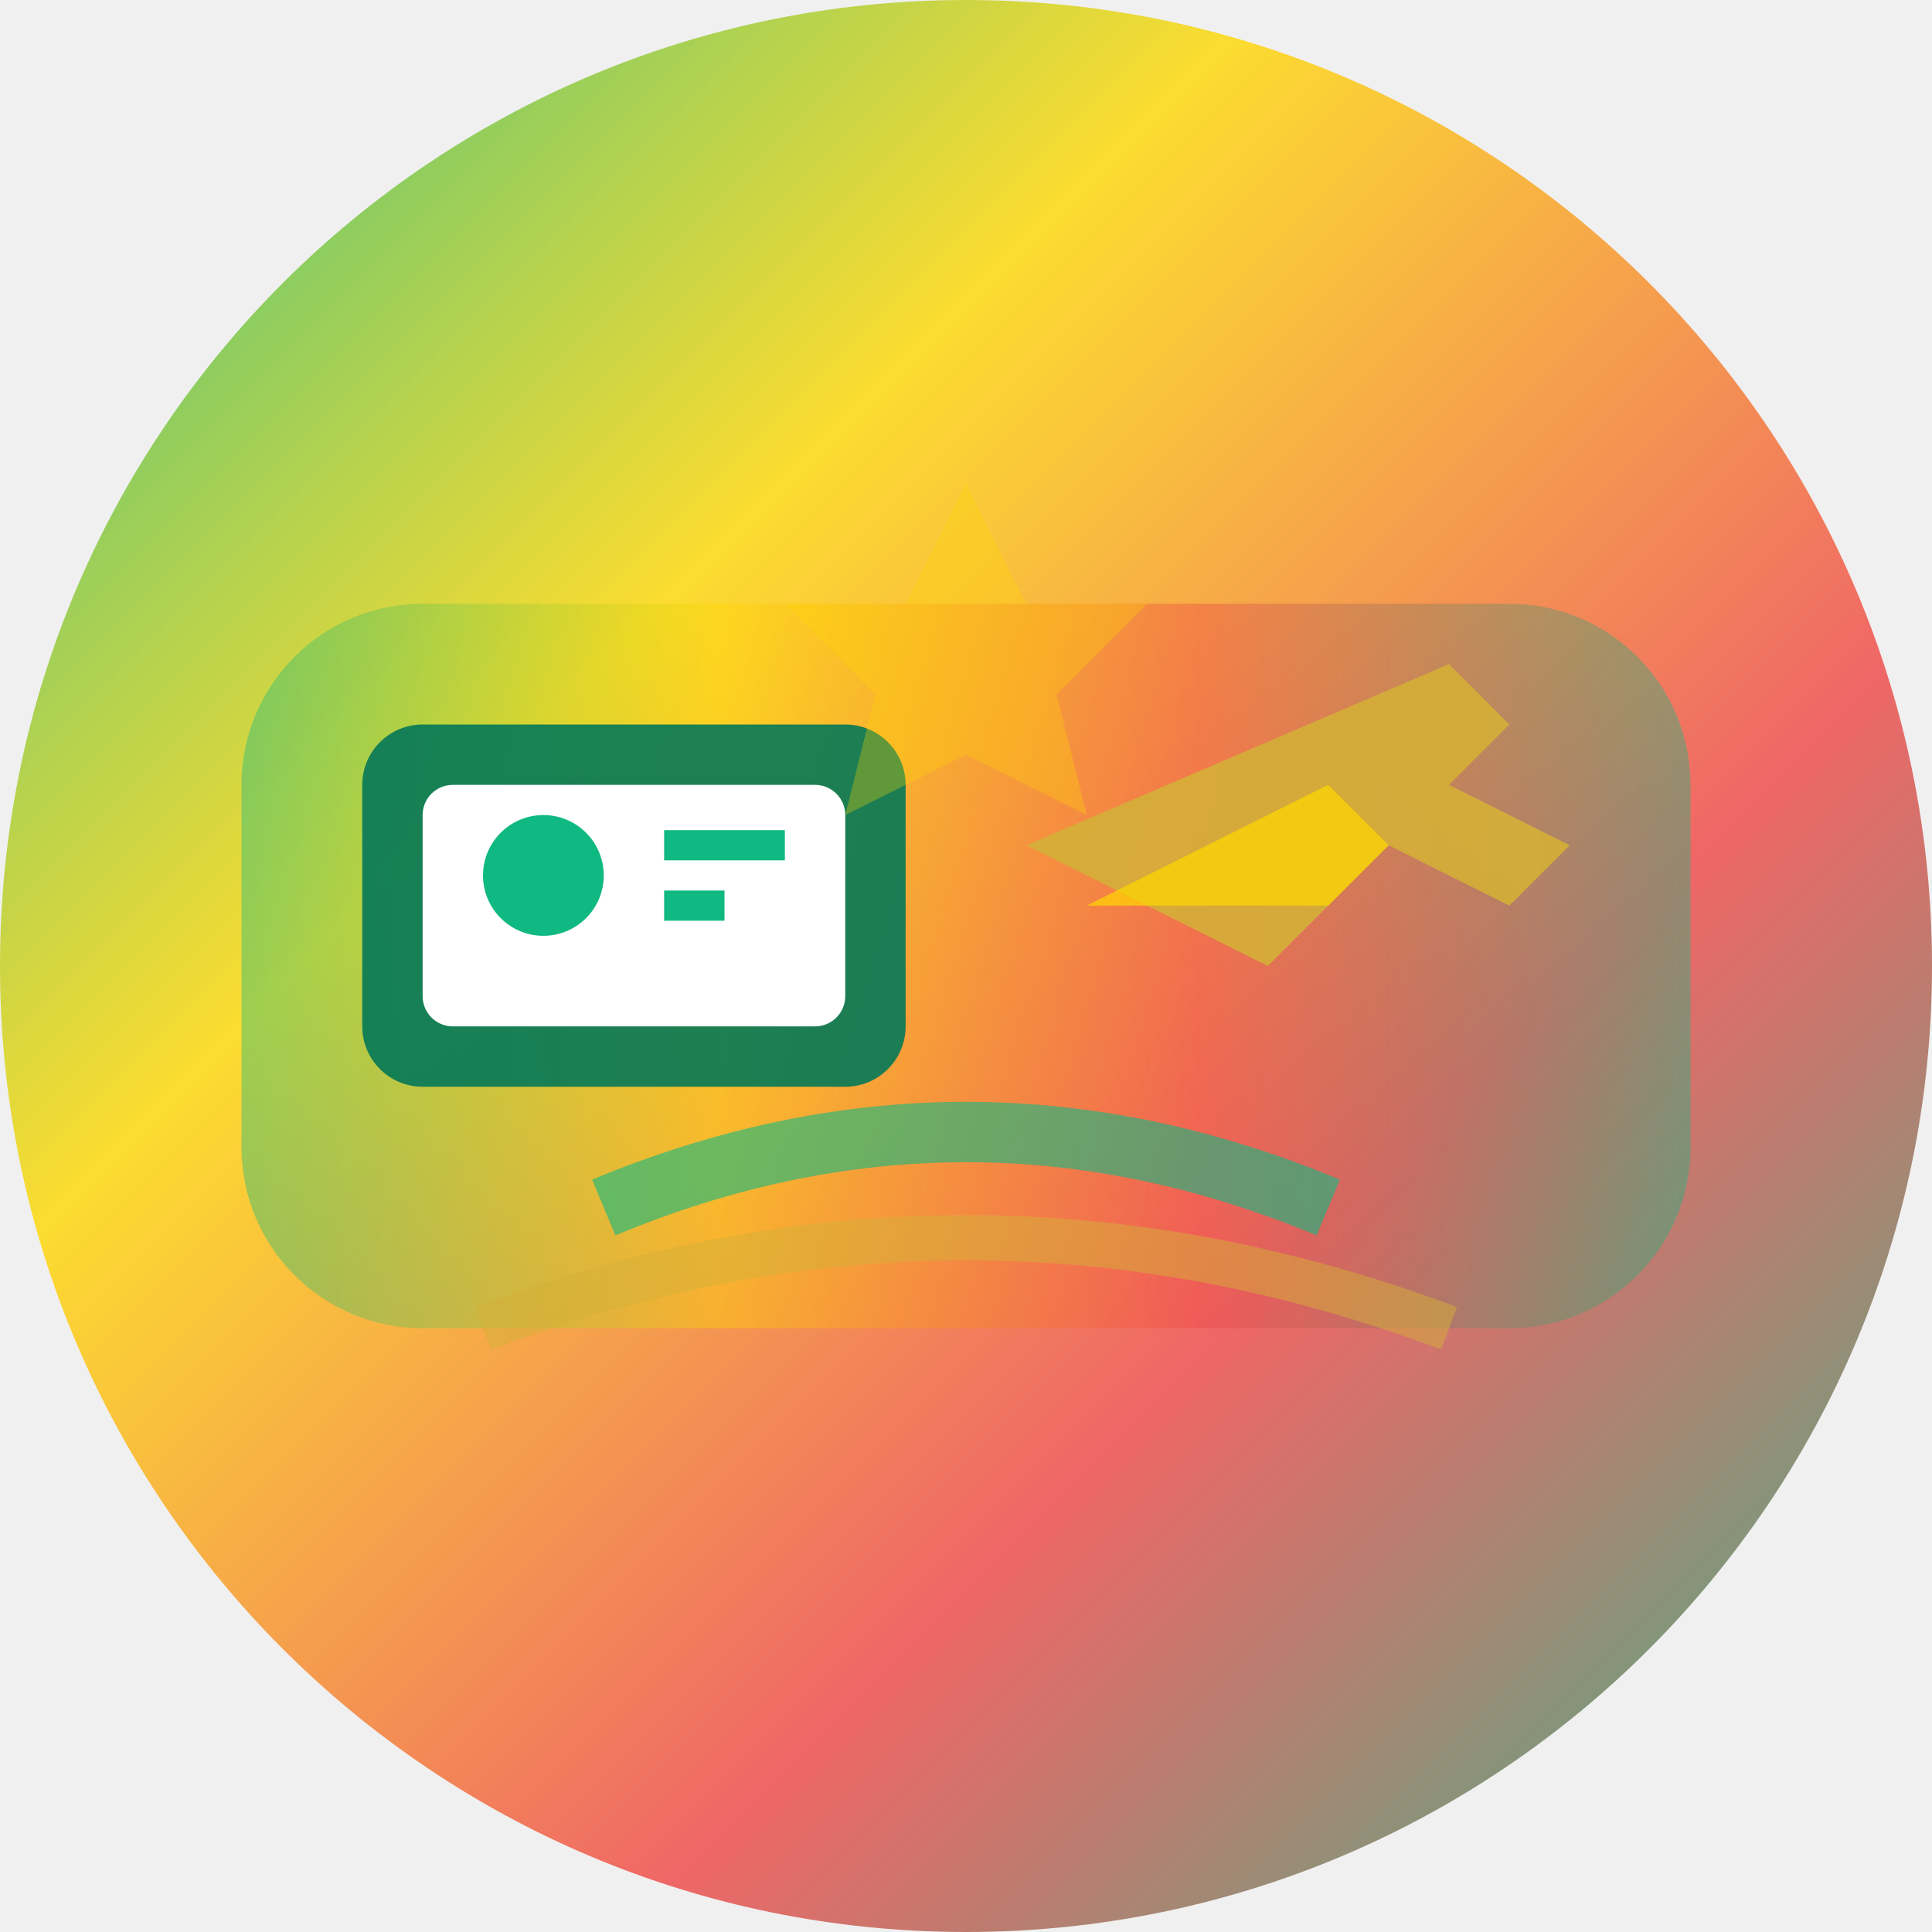
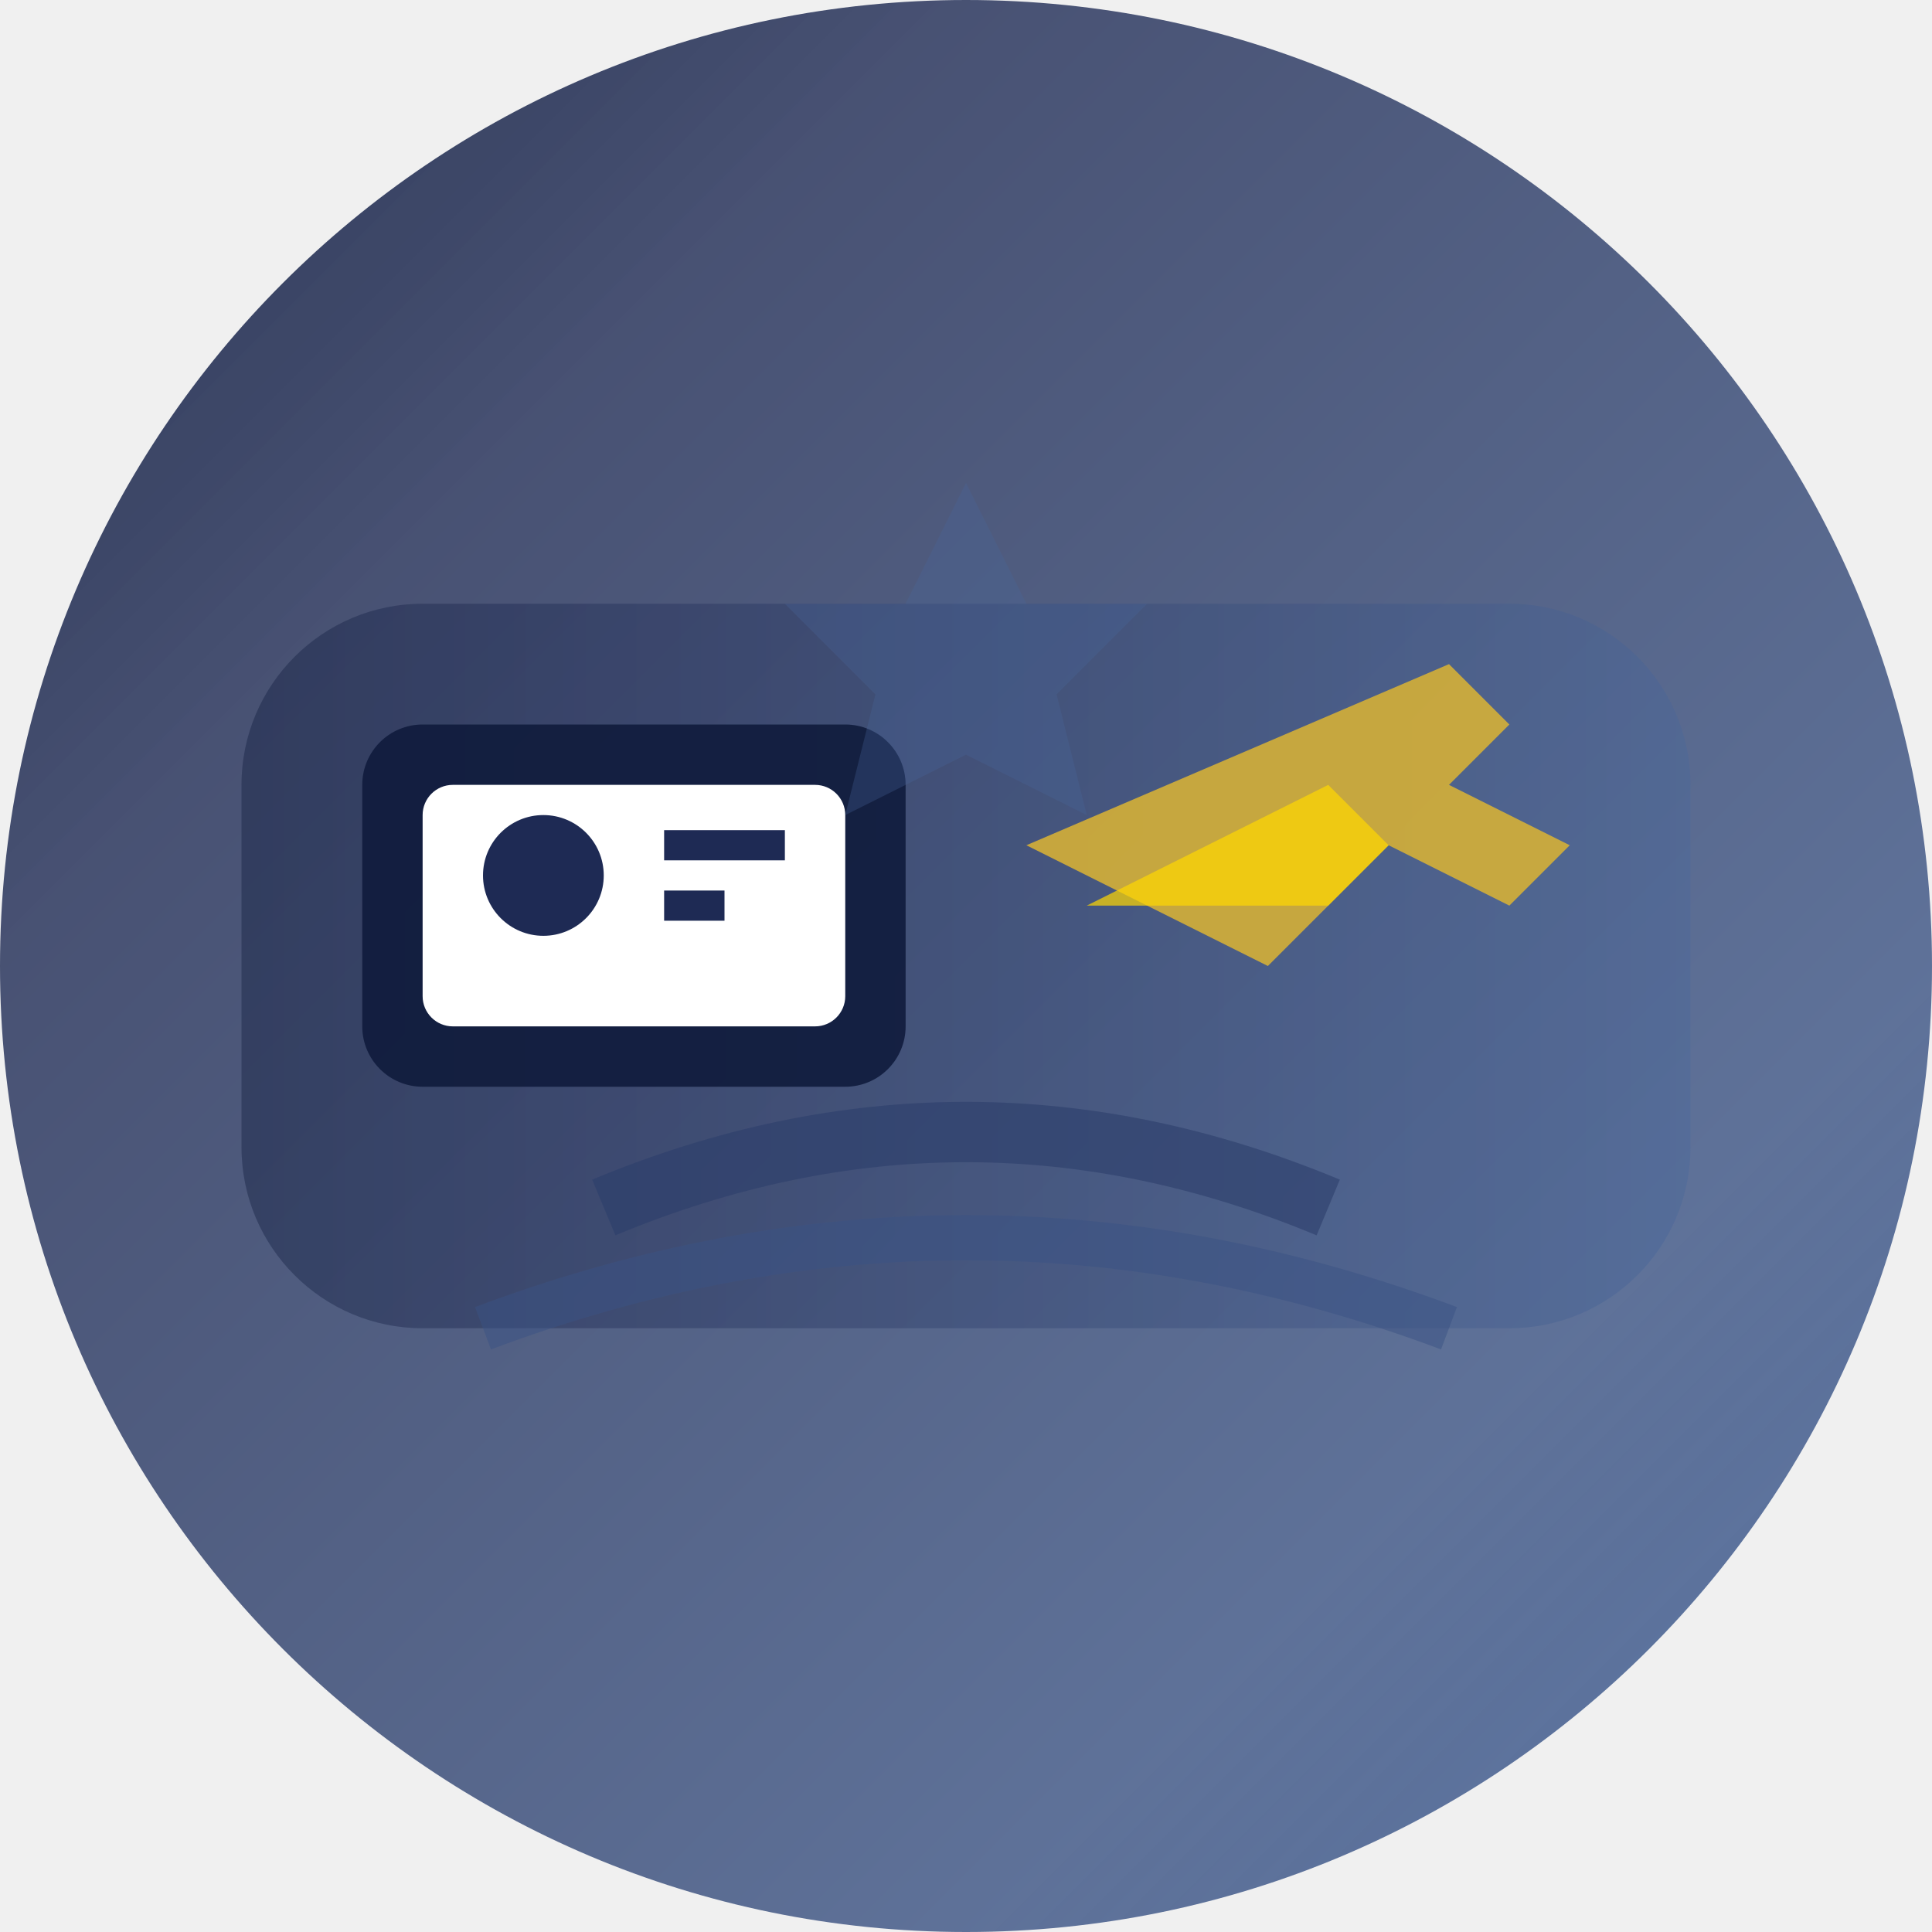
<svg xmlns="http://www.w3.org/2000/svg" width="64" height="64" viewBox="0 0 64 64" fill="none">
-   <circle cx="32" cy="32" r="32" fill="url(#ethioGradient)" />
-   <rect x="8" y="20" width="48" height="24" rx="6" fill="url(#flagGradient)" />
-   <rect x="12" y="24" width="18" height="12" rx="2" fill="#047857" opacity="0.9" />
+   <circle cx="32" cy="32" r="32" fill="url(#ethioGradientFavicon)" />
+   <rect x="8" y="20" width="48" height="24" rx="6" fill="url(#flagGradientFavicon)" />
+   <rect x="12" y="24" width="18" height="12" rx="2" fill="#0F1B3C" opacity="0.9" />
  <rect x="14" y="26" width="14" height="8" rx="1" fill="white" />
-   <circle cx="18" cy="29" r="2" fill="#10b981" />
-   <line x1="22" y1="28" x2="26" y2="28" stroke="#10b981" stroke-width="1" />
-   <line x1="22" y1="30" x2="24" y2="30" stroke="#10b981" stroke-width="1" />
-   <path d="M34 28 L48 22 L50 24 L48 26 L52 28 L50 30 L46 28 L42 32 L34 28 Z" fill="#D4AF37" opacity="0.9" />
+   <circle cx="18" cy="29" r="2" fill="#1E2A54" />
+   <line x1="22" y1="28" x2="26" y2="28" stroke="#1E2A54" stroke-width="1" />
+   <line x1="22" y1="30" x2="24" y2="30" stroke="#1E2A54" stroke-width="1" />
+   <path class="airplane-route" d="M34 28 L48 22 L50 24 L48 26 L52 28 L50 30 L46 28 L42 32 L34 28 Z" fill="#D4AF37" opacity="0.9" />
  <path d="M36 30 L44 26 L46 28 L44 30 L36 30 Z" fill="#FFD700" opacity="0.7" />
-   <path d="M20 40 Q32 35 44 40" stroke="#10b981" stroke-width="2" fill="none" opacity="0.6" />
-   <path d="M16 44 Q32 38 48 44" stroke="#D4AF37" stroke-width="1.5" fill="none" opacity="0.5" />
-   <path d="M32 16 L34 20 L38 20 L35 23 L36 27 L32 25 L28 27 L29 23 L26 20 L30 20 Z" fill="#FFD700" opacity="0.3" />
+   <path class="global-connectivity" d="M20 40 Q32 35 44 40" stroke="#2C3E6B" stroke-width="2" fill="none" opacity="0.6" />
+   <path class="flight-path" d="M16 44 Q32 38 48 44" stroke="#3A5283" stroke-width="1.5" fill="none" opacity="0.5" />
+   <path d="M32 16 L34 20 L38 20 L35 23 L36 27 L32 25 L28 27 L29 23 L26 20 L30 20 Z" fill="#48669A" opacity="0.3" />
  <defs>
-     <linearGradient id="ethioGradient" x1="0%" y1="0%" x2="100%" y2="100%">
-       <stop offset="0%" style="stop-color:#10b981;stop-opacity:0.9" />
-       <stop offset="33%" style="stop-color:#FFD700;stop-opacity:0.8" />
-       <stop offset="66%" style="stop-color:#EF4444;stop-opacity:0.8" />
-       <stop offset="100%" style="stop-color:#10b981;stop-opacity:0.9" />
+     <linearGradient id="ethioGradientFavicon" x1="0%" y1="0%" x2="100%" y2="100%">
+       <stop offset="0%" style="stop-color:#0F1B3C;stop-opacity:0.9" />
+       <stop offset="25%" style="stop-color:#1E2A54;stop-opacity:0.8" />
+       <stop offset="50%" style="stop-color:#2C3E6B;stop-opacity:0.8" />
+       <stop offset="75%" style="stop-color:#3A5283;stop-opacity:0.8" />
+       <stop offset="100%" style="stop-color:#48669A;stop-opacity:0.9" />
    </linearGradient>
-     <linearGradient id="flagGradient" x1="0%" y1="0%" x2="100%" y2="0%">
-       <stop offset="0%" style="stop-color:#10b981;stop-opacity:0.4" />
-       <stop offset="33%" style="stop-color:#FFD700;stop-opacity:0.4" />
-       <stop offset="66%" style="stop-color:#EF4444;stop-opacity:0.4" />
-       <stop offset="100%" style="stop-color:#10b981;stop-opacity:0.4" />
+     <linearGradient id="flagGradientFavicon" x1="0%" y1="0%" x2="100%" y2="0%">
+       <stop offset="0%" style="stop-color:#0F1B3C;stop-opacity:0.4" />
+       <stop offset="25%" style="stop-color:#1E2A54;stop-opacity:0.4" />
+       <stop offset="50%" style="stop-color:#2C3E6B;stop-opacity:0.4" />
+       <stop offset="75%" style="stop-color:#3A5283;stop-opacity:0.4" />
+       <stop offset="100%" style="stop-color:#48669A;stop-opacity:0.4" />
    </linearGradient>
  </defs>
</svg>
